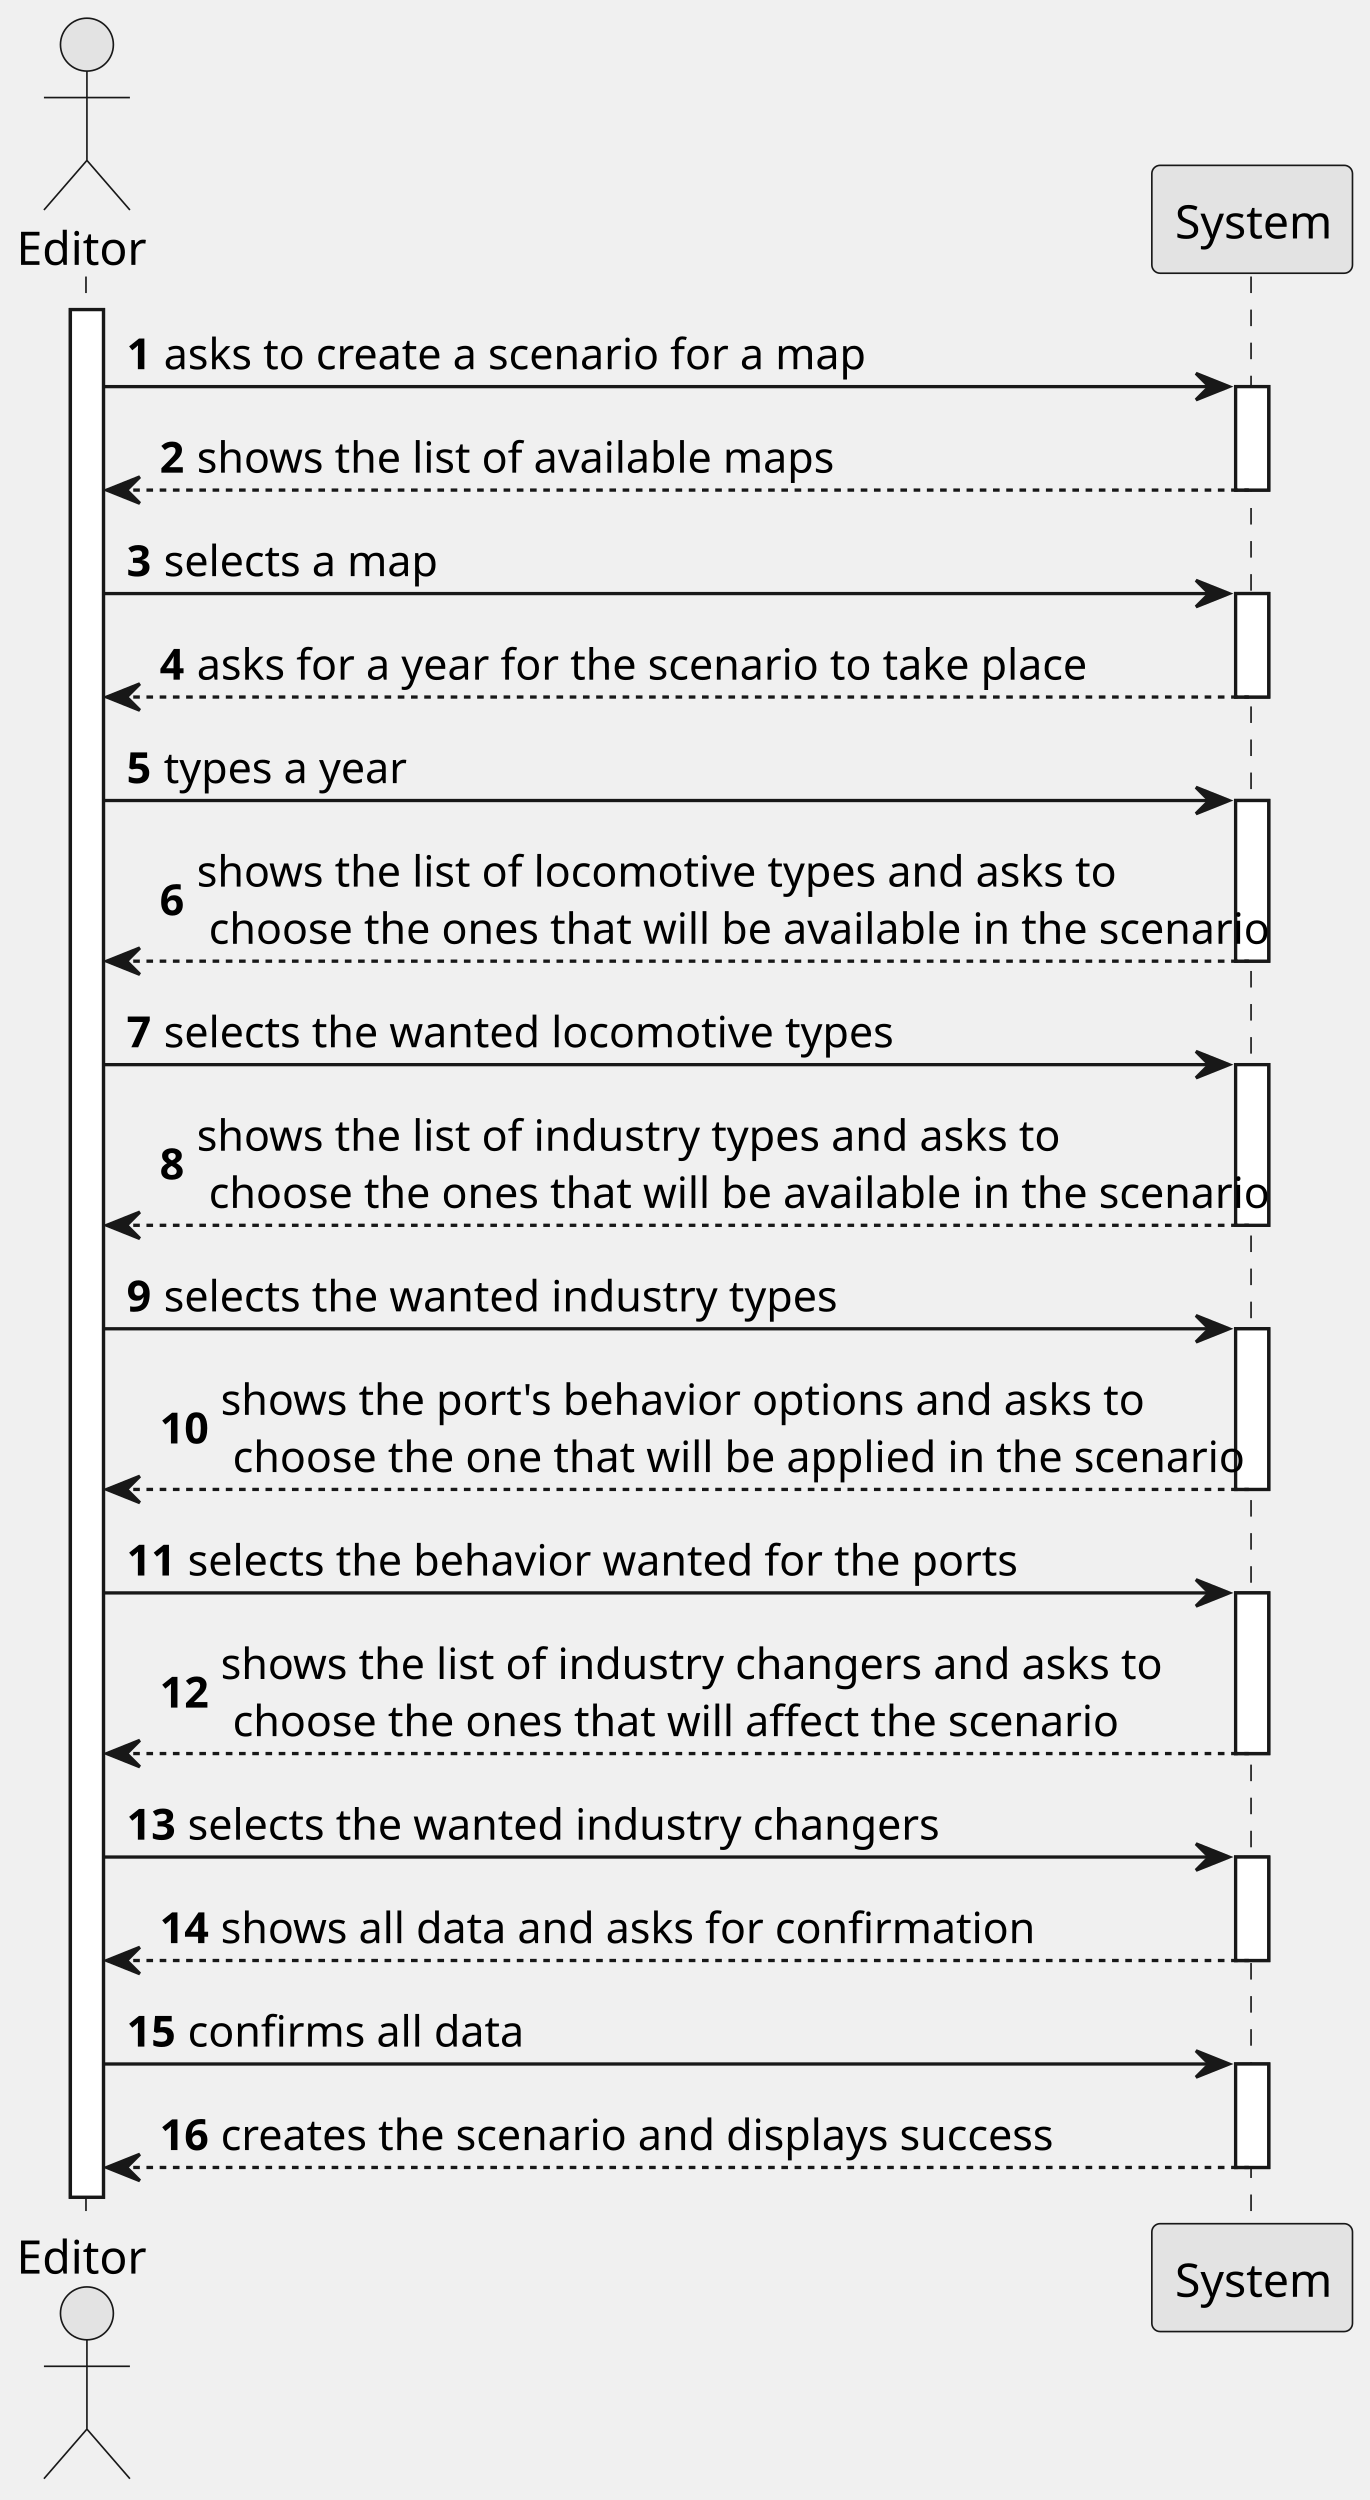
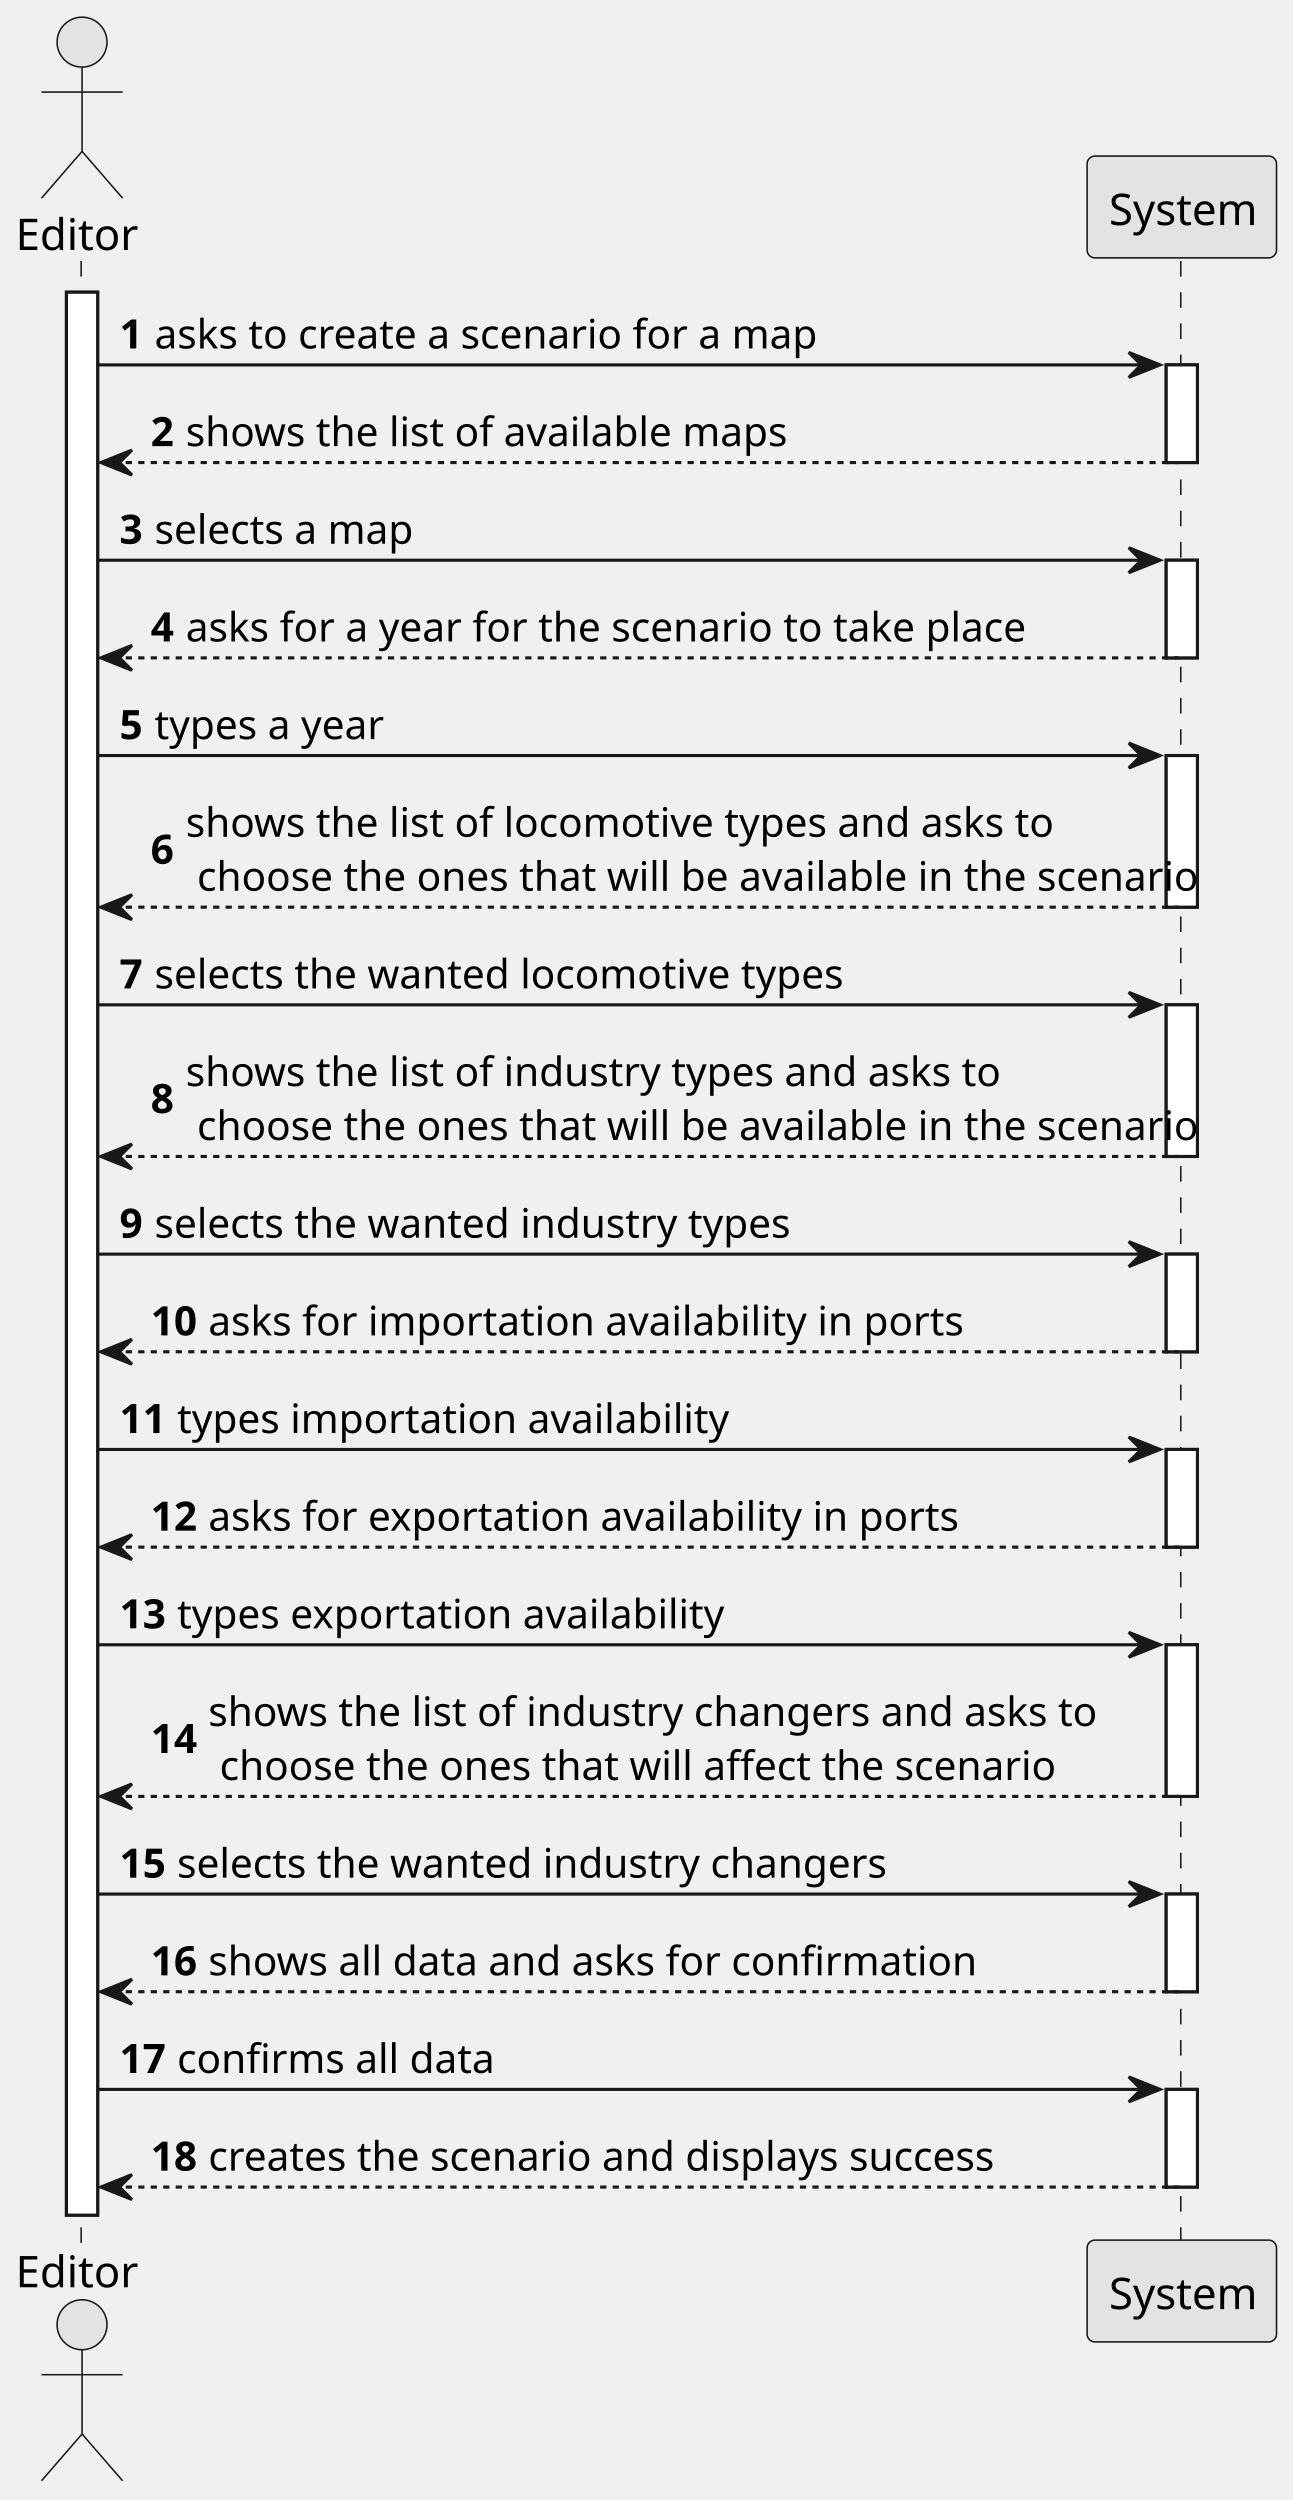
- <svg xmlns="http://www.w3.org/2000/svg" contentStyleType="text/css" height="756px" preserveAspectRatio="none" style="width:414px;height:756px;background:#FFFFFF;" version="1.1" viewBox="0 0 414 756" width="414px" zoomAndPan="magnify">
+ <svg xmlns="http://www.w3.org/2000/svg" contentStyleType="text/css" height="801px" preserveAspectRatio="none" style="width:414px;height:801px;background:#FFFFFF;" version="1.1" viewBox="0 0 414 801" width="414px" zoomAndPan="magnify">
  <defs />
  <g>
-     <rect fill="#FFFFFF" height="570.82" style="stroke:#181818;stroke-width:1.0;" width="10" x="21.286" y="93.621" />
+     <rect fill="#FFFFFF" height="616.111" style="stroke:#181818;stroke-width:1.0;" width="10" x="21.286" y="93.621" />
    <rect fill="#FFFFFF" height="31.291" style="stroke:#181818;stroke-width:1.0;" width="10" x="373.654" y="116.912" />
    <rect fill="#FFFFFF" height="31.291" style="stroke:#181818;stroke-width:1.0;" width="10" x="373.654" y="179.494" />
    <rect fill="#FFFFFF" height="48.582" style="stroke:#181818;stroke-width:1.0;" width="10" x="373.654" y="242.076" />
    <rect fill="#FFFFFF" height="48.582" style="stroke:#181818;stroke-width:1.0;" width="10" x="373.654" y="321.949" />
-     <rect fill="#FFFFFF" height="48.582" style="stroke:#181818;stroke-width:1.0;" width="10" x="373.654" y="401.822" />
-     <rect fill="#FFFFFF" height="48.582" style="stroke:#181818;stroke-width:1.0;" width="10" x="373.654" y="481.695" />
-     <rect fill="#FFFFFF" height="31.291" style="stroke:#181818;stroke-width:1.0;" width="10" x="373.654" y="561.568" />
-     <rect fill="#FFFFFF" height="31.291" style="stroke:#181818;stroke-width:1.0;" width="10" x="373.654" y="624.15" />
-     <line style="stroke:#181818;stroke-width:0.5;stroke-dasharray:5.0,5.0;" x1="26" x2="26" y1="83.621" y2="673.441" />
-     <line style="stroke:#181818;stroke-width:0.5;stroke-dasharray:5.0,5.0;" x1="378.316" x2="378.316" y1="83.621" y2="673.441" />
+     <rect fill="#FFFFFF" height="31.291" style="stroke:#181818;stroke-width:1.0;" width="10" x="373.654" y="401.822" />
+     <rect fill="#FFFFFF" height="31.291" style="stroke:#181818;stroke-width:1.0;" width="10" x="373.654" y="464.404" />
+     <rect fill="#FFFFFF" height="48.582" style="stroke:#181818;stroke-width:1.0;" width="10" x="373.654" y="526.986" />
+     <rect fill="#FFFFFF" height="31.291" style="stroke:#181818;stroke-width:1.0;" width="10" x="373.654" y="606.859" />
+     <rect fill="#FFFFFF" height="31.291" style="stroke:#181818;stroke-width:1.0;" width="10" x="373.654" y="669.441" />
+     <line style="stroke:#181818;stroke-width:0.5;stroke-dasharray:5.0,5.0;" x1="26" x2="26" y1="83.621" y2="718.732" />
+     <line style="stroke:#181818;stroke-width:0.5;stroke-dasharray:5.0,5.0;" x1="378.316" x2="378.316" y1="83.621" y2="718.732" />
    <text fill="#000000" font-family="sans-serif" font-size="14" lengthAdjust="spacing" textLength="36.572" x="5" y="80.107">Editor</text>
    <ellipse cx="26.286" cy="13.5" fill="#E3E3E3" rx="8" ry="8" style="stroke:#181818;stroke-width:0.5;" />
    <path d="M26.286,21.5 L26.286,48.5 M13.286,29.5 L39.286,29.5 M26.286,48.5 L13.286,63.5 M26.286,48.5 L39.286,63.5 " fill="none" style="stroke:#181818;stroke-width:0.5;" />
-     <text fill="#000000" font-family="sans-serif" font-size="14" lengthAdjust="spacing" textLength="36.572" x="5" y="687.549">Editor</text>
-     <ellipse cx="26.286" cy="699.562" fill="#E3E3E3" rx="8" ry="8" style="stroke:#181818;stroke-width:0.5;" />
-     <path d="M26.286,707.562 L26.286,734.562 M13.286,715.562 L39.286,715.562 M26.286,734.562 L13.286,749.562 M26.286,734.562 L39.286,749.562 " fill="none" style="stroke:#181818;stroke-width:0.5;" />
+     <text fill="#000000" font-family="sans-serif" font-size="14" lengthAdjust="spacing" textLength="36.572" x="5" y="732.84">Editor</text>
+     <ellipse cx="26.286" cy="744.854" fill="#E3E3E3" rx="8" ry="8" style="stroke:#181818;stroke-width:0.5;" />
+     <path d="M26.286,752.854 L26.286,779.854 M13.286,760.854 L39.286,760.854 M26.286,779.854 L13.286,794.854 M26.286,779.854 L39.286,794.854 " fill="none" style="stroke:#181818;stroke-width:0.5;" />
    <rect fill="#E3E3E3" height="32.621" rx="2.5" ry="2.5" style="stroke:#181818;stroke-width:0.5;" width="60.676" x="348.316" y="50" />
    <text fill="#000000" font-family="sans-serif" font-size="14" lengthAdjust="spacing" textLength="46.676" x="355.316" y="72.107">System</text>
-     <rect fill="#E3E3E3" height="32.621" rx="2.5" ry="2.5" style="stroke:#181818;stroke-width:0.5;" width="60.676" x="348.316" y="672.441" />
-     <text fill="#000000" font-family="sans-serif" font-size="14" lengthAdjust="spacing" textLength="46.676" x="355.316" y="694.549">System</text>
-     <rect fill="#FFFFFF" height="570.82" style="stroke:#181818;stroke-width:1.0;" width="10" x="21.286" y="93.621" />
+     <rect fill="#E3E3E3" height="32.621" rx="2.5" ry="2.5" style="stroke:#181818;stroke-width:0.5;" width="60.676" x="348.316" y="717.732" />
+     <text fill="#000000" font-family="sans-serif" font-size="14" lengthAdjust="spacing" textLength="46.676" x="355.316" y="739.84">System</text>
+     <rect fill="#FFFFFF" height="616.111" style="stroke:#181818;stroke-width:1.0;" width="10" x="21.286" y="93.621" />
    <rect fill="#FFFFFF" height="31.291" style="stroke:#181818;stroke-width:1.0;" width="10" x="373.654" y="116.912" />
    <rect fill="#FFFFFF" height="31.291" style="stroke:#181818;stroke-width:1.0;" width="10" x="373.654" y="179.494" />
    <rect fill="#FFFFFF" height="48.582" style="stroke:#181818;stroke-width:1.0;" width="10" x="373.654" y="242.076" />
    <rect fill="#FFFFFF" height="48.582" style="stroke:#181818;stroke-width:1.0;" width="10" x="373.654" y="321.949" />
-     <rect fill="#FFFFFF" height="48.582" style="stroke:#181818;stroke-width:1.0;" width="10" x="373.654" y="401.822" />
-     <rect fill="#FFFFFF" height="48.582" style="stroke:#181818;stroke-width:1.0;" width="10" x="373.654" y="481.695" />
-     <rect fill="#FFFFFF" height="31.291" style="stroke:#181818;stroke-width:1.0;" width="10" x="373.654" y="561.568" />
-     <rect fill="#FFFFFF" height="31.291" style="stroke:#181818;stroke-width:1.0;" width="10" x="373.654" y="624.15" />
+     <rect fill="#FFFFFF" height="31.291" style="stroke:#181818;stroke-width:1.0;" width="10" x="373.654" y="401.822" />
+     <rect fill="#FFFFFF" height="31.291" style="stroke:#181818;stroke-width:1.0;" width="10" x="373.654" y="464.404" />
+     <rect fill="#FFFFFF" height="48.582" style="stroke:#181818;stroke-width:1.0;" width="10" x="373.654" y="526.986" />
+     <rect fill="#FFFFFF" height="31.291" style="stroke:#181818;stroke-width:1.0;" width="10" x="373.654" y="606.859" />
+     <rect fill="#FFFFFF" height="31.291" style="stroke:#181818;stroke-width:1.0;" width="10" x="373.654" y="669.441" />
    <polygon fill="#181818" points="361.654,112.912,371.654,116.912,361.654,120.912,365.654,116.912" style="stroke:#181818;stroke-width:1.0;" />
    <line style="stroke:#181818;stroke-width:1.0;" x1="31.286" x2="367.654" y1="116.912" y2="116.912" />
    <text fill="#000000" font-family="sans-serif" font-size="13" font-weight="bold" lengthAdjust="spacing" textLength="7.23" x="38.286" y="111.649">1</text>
    <text fill="#000000" font-family="sans-serif" font-size="13" lengthAdjust="spacing" textLength="203.042" x="49.516" y="111.649">asks to create a scenario for a map</text>
    <polygon fill="#181818" points="42.286,144.203,32.286,148.203,42.286,152.203,38.286,148.203" style="stroke:#181818;stroke-width:1.0;" />
    <line style="stroke:#181818;stroke-width:1.0;stroke-dasharray:2.0,2.0;" x1="36.286" x2="377.654" y1="148.203" y2="148.203" />
    <text fill="#000000" font-family="sans-serif" font-size="13" font-weight="bold" lengthAdjust="spacing" textLength="7.23" x="48.286" y="142.94">2</text>
    <text fill="#000000" font-family="sans-serif" font-size="13" lengthAdjust="spacing" textLength="182.812" x="59.516" y="142.94">shows the list of available maps</text>
    <polygon fill="#181818" points="361.654,175.494,371.654,179.494,361.654,183.494,365.654,179.494" style="stroke:#181818;stroke-width:1.0;" />
    <line style="stroke:#181818;stroke-width:1.0;" x1="31.286" x2="367.654" y1="179.494" y2="179.494" />
    <text fill="#000000" font-family="sans-serif" font-size="13" font-weight="bold" lengthAdjust="spacing" textLength="7.23" x="38.286" y="174.231">3</text>
    <text fill="#000000" font-family="sans-serif" font-size="13" lengthAdjust="spacing" textLength="80.203" x="49.516" y="174.231">selects a map</text>
    <polygon fill="#181818" points="42.286,206.785,32.286,210.785,42.286,214.785,38.286,210.785" style="stroke:#181818;stroke-width:1.0;" />
    <line style="stroke:#181818;stroke-width:1.0;stroke-dasharray:2.0,2.0;" x1="36.286" x2="377.654" y1="210.785" y2="210.785" />
    <text fill="#000000" font-family="sans-serif" font-size="13" font-weight="bold" lengthAdjust="spacing" textLength="7.23" x="48.286" y="205.523">4</text>
    <text fill="#000000" font-family="sans-serif" font-size="13" lengthAdjust="spacing" textLength="255.798" x="59.516" y="205.523">asks for a year for the scenario to take place</text>
    <polygon fill="#181818" points="361.654,238.076,371.654,242.076,361.654,246.076,365.654,242.076" style="stroke:#181818;stroke-width:1.0;" />
    <line style="stroke:#181818;stroke-width:1.0;" x1="31.286" x2="367.654" y1="242.076" y2="242.076" />
    <text fill="#000000" font-family="sans-serif" font-size="13" font-weight="bold" lengthAdjust="spacing" textLength="7.23" x="38.286" y="236.814">5</text>
    <text fill="#000000" font-family="sans-serif" font-size="13" lengthAdjust="spacing" textLength="70.814" x="49.516" y="236.814">types a year</text>
    <polygon fill="#181818" points="42.286,286.658,32.286,290.658,42.286,294.658,38.286,290.658" style="stroke:#181818;stroke-width:1.0;" />
    <line style="stroke:#181818;stroke-width:1.0;stroke-dasharray:2.0,2.0;" x1="36.286" x2="377.654" y1="290.658" y2="290.658" />
    <text fill="#000000" font-family="sans-serif" font-size="13" font-weight="bold" lengthAdjust="spacing" textLength="7.23" x="48.286" y="276.75">6</text>
    <text fill="#000000" font-family="sans-serif" font-size="13" lengthAdjust="spacing" textLength="263.015" x="59.516" y="268.104">shows the list of locomotive types and asks to</text>
    <text fill="#000000" font-family="sans-serif" font-size="13" lengthAdjust="spacing" textLength="303.526" x="63.128" y="285.396">choose the ones that will be available in the scenario</text>
    <polygon fill="#181818" points="361.654,317.949,371.654,321.949,361.654,325.949,365.654,321.949" style="stroke:#181818;stroke-width:1.0;" />
    <line style="stroke:#181818;stroke-width:1.0;" x1="31.286" x2="367.654" y1="321.949" y2="321.949" />
    <text fill="#000000" font-family="sans-serif" font-size="13" font-weight="bold" lengthAdjust="spacing" textLength="7.23" x="38.286" y="316.687">7</text>
    <text fill="#000000" font-family="sans-serif" font-size="13" lengthAdjust="spacing" textLength="208.108" x="49.516" y="316.687">selects the wanted locomotive types</text>
    <polygon fill="#181818" points="42.286,366.531,32.286,370.531,42.286,374.531,38.286,370.531" style="stroke:#181818;stroke-width:1.0;" />
    <line style="stroke:#181818;stroke-width:1.0;stroke-dasharray:2.0,2.0;" x1="36.286" x2="377.654" y1="370.531" y2="370.531" />
    <text fill="#000000" font-family="sans-serif" font-size="13" font-weight="bold" lengthAdjust="spacing" textLength="7.23" x="48.286" y="356.623">8</text>
    <text fill="#000000" font-family="sans-serif" font-size="13" lengthAdjust="spacing" textLength="246.397" x="59.516" y="347.978">shows the list of industry types and asks to</text>
    <text fill="#000000" font-family="sans-serif" font-size="13" lengthAdjust="spacing" textLength="303.526" x="63.128" y="365.269">choose the ones that will be available in the scenario</text>
    <polygon fill="#181818" points="361.654,397.822,371.654,401.822,361.654,405.822,365.654,401.822" style="stroke:#181818;stroke-width:1.0;" />
    <line style="stroke:#181818;stroke-width:1.0;" x1="31.286" x2="367.654" y1="401.822" y2="401.822" />
    <text fill="#000000" font-family="sans-serif" font-size="13" font-weight="bold" lengthAdjust="spacing" textLength="7.23" x="38.286" y="396.56">9</text>
    <text fill="#000000" font-family="sans-serif" font-size="13" lengthAdjust="spacing" textLength="191.49" x="49.516" y="396.56">selects the wanted industry types</text>
-     <polygon fill="#181818" points="42.286,446.404,32.286,450.404,42.286,454.404,38.286,450.404" style="stroke:#181818;stroke-width:1.0;" />
-     <line style="stroke:#181818;stroke-width:1.0;stroke-dasharray:2.0,2.0;" x1="36.286" x2="377.654" y1="450.404" y2="450.404" />
-     <text fill="#000000" font-family="sans-serif" font-size="13" font-weight="bold" lengthAdjust="spacing" textLength="14.46" x="48.286" y="436.496">10</text>
-     <text fill="#000000" font-family="sans-serif" font-size="13" lengthAdjust="spacing" textLength="262.634" x="66.746" y="427.851">shows the port's behavior options and asks to</text>
-     <text fill="#000000" font-family="sans-serif" font-size="13" lengthAdjust="spacing" textLength="287.638" x="70.358" y="445.142">choose the one that will be applied in the scenario</text>
-     <polygon fill="#181818" points="361.654,477.695,371.654,481.695,361.654,485.695,365.654,481.695" style="stroke:#181818;stroke-width:1.0;" />
-     <line style="stroke:#181818;stroke-width:1.0;" x1="31.286" x2="367.654" y1="481.695" y2="481.695" />
-     <text fill="#000000" font-family="sans-serif" font-size="13" font-weight="bold" lengthAdjust="spacing" textLength="14.46" x="38.286" y="476.433">11</text>
-     <text fill="#000000" font-family="sans-serif" font-size="13" lengthAdjust="spacing" textLength="234.133" x="56.746" y="476.433">selects the behavior wanted for the ports</text>
-     <polygon fill="#181818" points="42.286,526.277,32.286,530.277,42.286,534.277,38.286,530.277" style="stroke:#181818;stroke-width:1.0;" />
-     <line style="stroke:#181818;stroke-width:1.0;stroke-dasharray:2.0,2.0;" x1="36.286" x2="377.654" y1="530.277" y2="530.277" />
-     <text fill="#000000" font-family="sans-serif" font-size="13" font-weight="bold" lengthAdjust="spacing" textLength="14.46" x="48.286" y="516.369">12</text>
-     <text fill="#000000" font-family="sans-serif" font-size="13" lengthAdjust="spacing" textLength="268.804" x="66.746" y="507.724">shows the list of industry changers and asks to</text>
-     <text fill="#000000" font-family="sans-serif" font-size="13" lengthAdjust="spacing" textLength="252.205" x="70.358" y="525.015">choose the ones that will affect the scenario</text>
-     <polygon fill="#181818" points="361.654,557.568,371.654,561.568,361.654,565.568,365.654,561.568" style="stroke:#181818;stroke-width:1.0;" />
-     <line style="stroke:#181818;stroke-width:1.0;" x1="31.286" x2="367.654" y1="561.568" y2="561.568" />
-     <text fill="#000000" font-family="sans-serif" font-size="13" font-weight="bold" lengthAdjust="spacing" textLength="14.46" x="38.286" y="556.306">13</text>
-     <text fill="#000000" font-family="sans-serif" font-size="13" lengthAdjust="spacing" textLength="213.897" x="56.746" y="556.306">selects the wanted industry changers</text>
-     <polygon fill="#181818" points="42.286,588.859,32.286,592.859,42.286,596.859,38.286,592.859" style="stroke:#181818;stroke-width:1.0;" />
-     <line style="stroke:#181818;stroke-width:1.0;stroke-dasharray:2.0,2.0;" x1="36.286" x2="377.654" y1="592.859" y2="592.859" />
-     <text fill="#000000" font-family="sans-serif" font-size="13" font-weight="bold" lengthAdjust="spacing" textLength="14.46" x="48.286" y="587.597">14</text>
-     <text fill="#000000" font-family="sans-serif" font-size="13" lengthAdjust="spacing" textLength="231.226" x="66.746" y="587.597">shows all data and asks for confirmation</text>
-     <polygon fill="#181818" points="361.654,620.15,371.654,624.15,361.654,628.15,365.654,624.15" style="stroke:#181818;stroke-width:1.0;" />
-     <line style="stroke:#181818;stroke-width:1.0;" x1="31.286" x2="367.654" y1="624.15" y2="624.15" />
-     <text fill="#000000" font-family="sans-serif" font-size="13" font-weight="bold" lengthAdjust="spacing" textLength="14.46" x="38.286" y="618.888">15</text>
-     <text fill="#000000" font-family="sans-serif" font-size="13" lengthAdjust="spacing" textLength="94.65" x="56.746" y="618.888">confirms all data</text>
-     <polygon fill="#181818" points="42.286,651.441,32.286,655.441,42.286,659.441,38.286,655.441" style="stroke:#181818;stroke-width:1.0;" />
-     <line style="stroke:#181818;stroke-width:1.0;stroke-dasharray:2.0,2.0;" x1="36.286" x2="377.654" y1="655.441" y2="655.441" />
-     <text fill="#000000" font-family="sans-serif" font-size="13" font-weight="bold" lengthAdjust="spacing" textLength="14.46" x="48.286" y="650.179">16</text>
-     <text fill="#000000" font-family="sans-serif" font-size="13" lengthAdjust="spacing" textLength="243.515" x="66.746" y="650.179">creates the scenario and displays success</text>
+     <polygon fill="#181818" points="42.286,429.113,32.286,433.113,42.286,437.113,38.286,433.113" style="stroke:#181818;stroke-width:1.0;" />
+     <line style="stroke:#181818;stroke-width:1.0;stroke-dasharray:2.0,2.0;" x1="36.286" x2="377.654" y1="433.113" y2="433.113" />
+     <text fill="#000000" font-family="sans-serif" font-size="13" font-weight="bold" lengthAdjust="spacing" textLength="14.46" x="48.286" y="427.851">10</text>
+     <text fill="#000000" font-family="sans-serif" font-size="13" lengthAdjust="spacing" textLength="223.26" x="66.746" y="427.851">asks for importation availability in ports</text>
+     <polygon fill="#181818" points="361.654,460.404,371.654,464.404,361.654,468.404,365.654,464.404" style="stroke:#181818;stroke-width:1.0;" />
+     <line style="stroke:#181818;stroke-width:1.0;" x1="31.286" x2="367.654" y1="464.404" y2="464.404" />
+     <text fill="#000000" font-family="sans-serif" font-size="13" font-weight="bold" lengthAdjust="spacing" textLength="14.46" x="38.286" y="459.142">11</text>
+     <text fill="#000000" font-family="sans-serif" font-size="13" lengthAdjust="spacing" textLength="162.576" x="56.746" y="459.142">types importation availability</text>
+     <polygon fill="#181818" points="42.286,491.695,32.286,495.695,42.286,499.695,38.286,495.695" style="stroke:#181818;stroke-width:1.0;" />
+     <line style="stroke:#181818;stroke-width:1.0;stroke-dasharray:2.0,2.0;" x1="36.286" x2="377.654" y1="495.695" y2="495.695" />
+     <text fill="#000000" font-family="sans-serif" font-size="13" font-weight="bold" lengthAdjust="spacing" textLength="14.46" x="48.286" y="490.433">12</text>
+     <text fill="#000000" font-family="sans-serif" font-size="13" lengthAdjust="spacing" textLength="223.273" x="66.746" y="490.433">asks for exportation availability in ports</text>
+     <polygon fill="#181818" points="361.654,522.986,371.654,526.986,361.654,530.986,365.654,526.986" style="stroke:#181818;stroke-width:1.0;" />
+     <line style="stroke:#181818;stroke-width:1.0;" x1="31.286" x2="367.654" y1="526.986" y2="526.986" />
+     <text fill="#000000" font-family="sans-serif" font-size="13" font-weight="bold" lengthAdjust="spacing" textLength="14.46" x="38.286" y="521.724">13</text>
+     <text fill="#000000" font-family="sans-serif" font-size="13" lengthAdjust="spacing" textLength="162.589" x="56.746" y="521.724">types exportation availability</text>
+     <polygon fill="#181818" points="42.286,571.568,32.286,575.568,42.286,579.568,38.286,575.568" style="stroke:#181818;stroke-width:1.0;" />
+     <line style="stroke:#181818;stroke-width:1.0;stroke-dasharray:2.0,2.0;" x1="36.286" x2="377.654" y1="575.568" y2="575.568" />
+     <text fill="#000000" font-family="sans-serif" font-size="13" font-weight="bold" lengthAdjust="spacing" textLength="14.46" x="48.286" y="561.66">14</text>
+     <text fill="#000000" font-family="sans-serif" font-size="13" lengthAdjust="spacing" textLength="268.804" x="66.746" y="553.015">shows the list of industry changers and asks to</text>
+     <text fill="#000000" font-family="sans-serif" font-size="13" lengthAdjust="spacing" textLength="252.205" x="70.358" y="570.306">choose the ones that will affect the scenario</text>
+     <polygon fill="#181818" points="361.654,602.859,371.654,606.859,361.654,610.859,365.654,606.859" style="stroke:#181818;stroke-width:1.0;" />
+     <line style="stroke:#181818;stroke-width:1.0;" x1="31.286" x2="367.654" y1="606.859" y2="606.859" />
+     <text fill="#000000" font-family="sans-serif" font-size="13" font-weight="bold" lengthAdjust="spacing" textLength="14.46" x="38.286" y="601.597">15</text>
+     <text fill="#000000" font-family="sans-serif" font-size="13" lengthAdjust="spacing" textLength="213.897" x="56.746" y="601.597">selects the wanted industry changers</text>
+     <polygon fill="#181818" points="42.286,634.15,32.286,638.15,42.286,642.15,38.286,638.15" style="stroke:#181818;stroke-width:1.0;" />
+     <line style="stroke:#181818;stroke-width:1.0;stroke-dasharray:2.0,2.0;" x1="36.286" x2="377.654" y1="638.15" y2="638.15" />
+     <text fill="#000000" font-family="sans-serif" font-size="13" font-weight="bold" lengthAdjust="spacing" textLength="14.46" x="48.286" y="632.888">16</text>
+     <text fill="#000000" font-family="sans-serif" font-size="13" lengthAdjust="spacing" textLength="231.226" x="66.746" y="632.888">shows all data and asks for confirmation</text>
+     <polygon fill="#181818" points="361.654,665.441,371.654,669.441,361.654,673.441,365.654,669.441" style="stroke:#181818;stroke-width:1.0;" />
+     <line style="stroke:#181818;stroke-width:1.0;" x1="31.286" x2="367.654" y1="669.441" y2="669.441" />
+     <text fill="#000000" font-family="sans-serif" font-size="13" font-weight="bold" lengthAdjust="spacing" textLength="14.46" x="38.286" y="664.179">17</text>
+     <text fill="#000000" font-family="sans-serif" font-size="13" lengthAdjust="spacing" textLength="94.65" x="56.746" y="664.179">confirms all data</text>
+     <polygon fill="#181818" points="42.286,696.732,32.286,700.732,42.286,704.732,38.286,700.732" style="stroke:#181818;stroke-width:1.0;" />
+     <line style="stroke:#181818;stroke-width:1.0;stroke-dasharray:2.0,2.0;" x1="36.286" x2="377.654" y1="700.732" y2="700.732" />
+     <text fill="#000000" font-family="sans-serif" font-size="13" font-weight="bold" lengthAdjust="spacing" textLength="14.46" x="48.286" y="695.47">18</text>
+     <text fill="#000000" font-family="sans-serif" font-size="13" lengthAdjust="spacing" textLength="243.515" x="66.746" y="695.47">creates the scenario and displays success</text>
  </g>
</svg>
